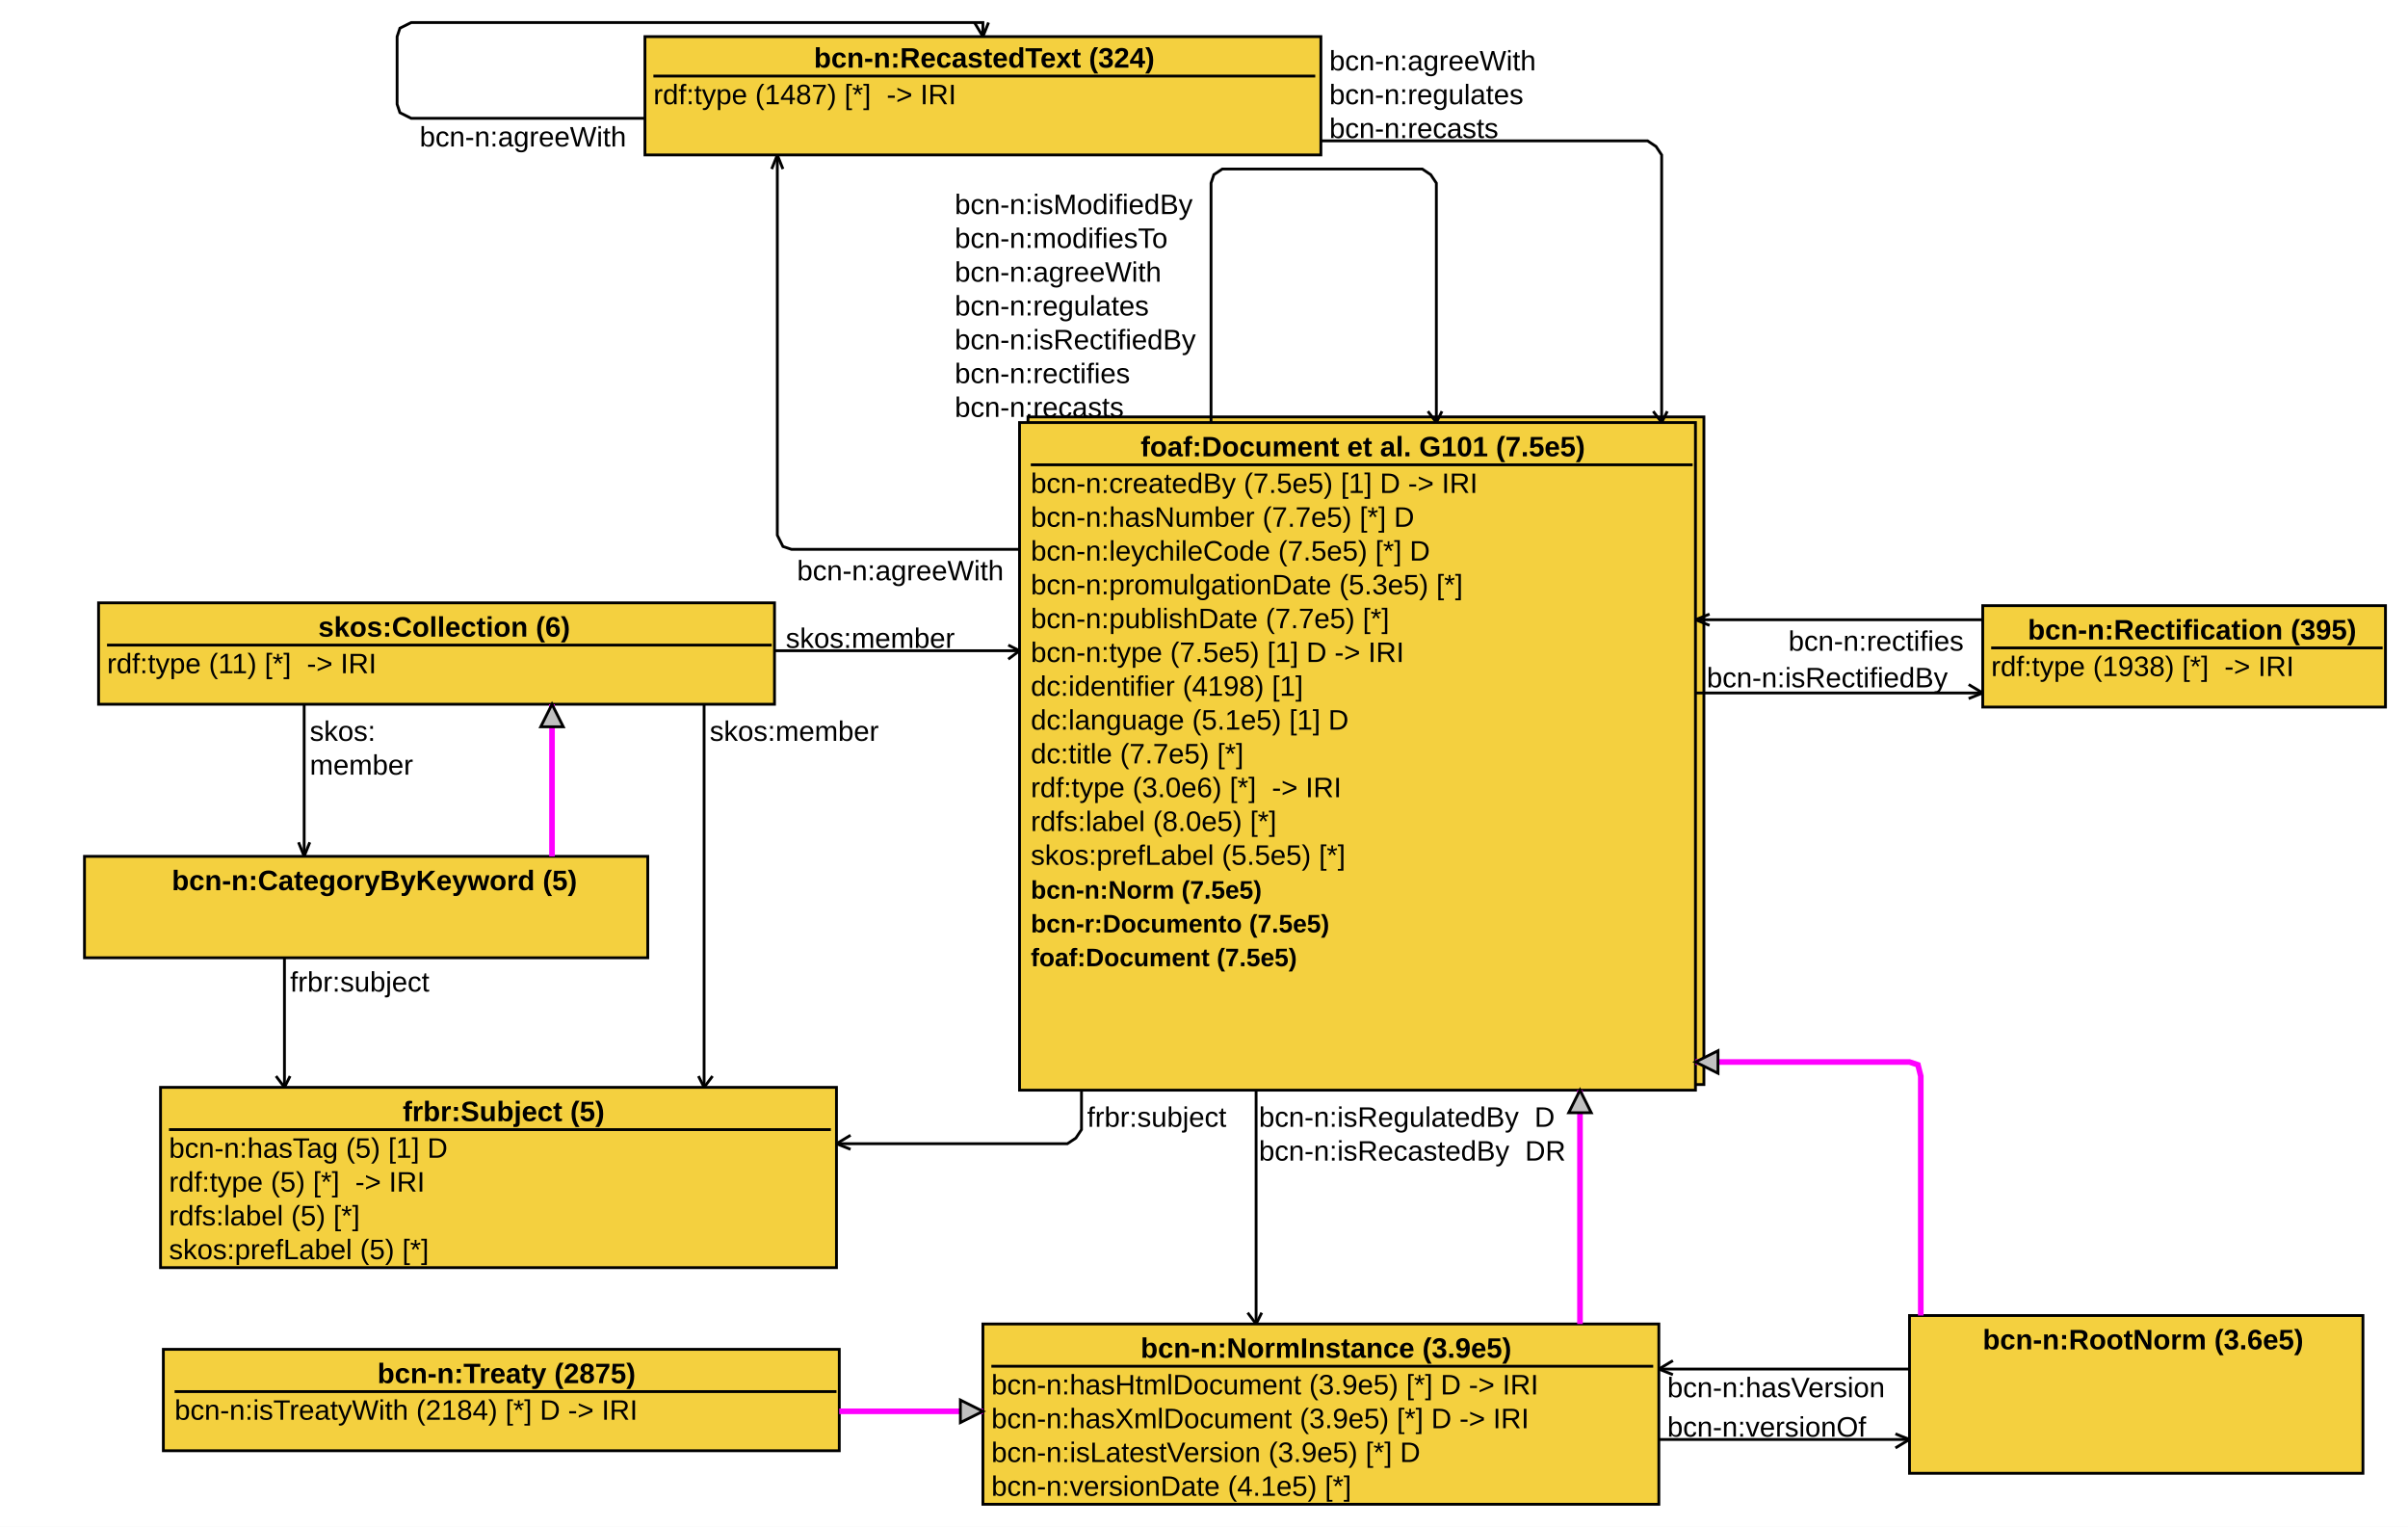
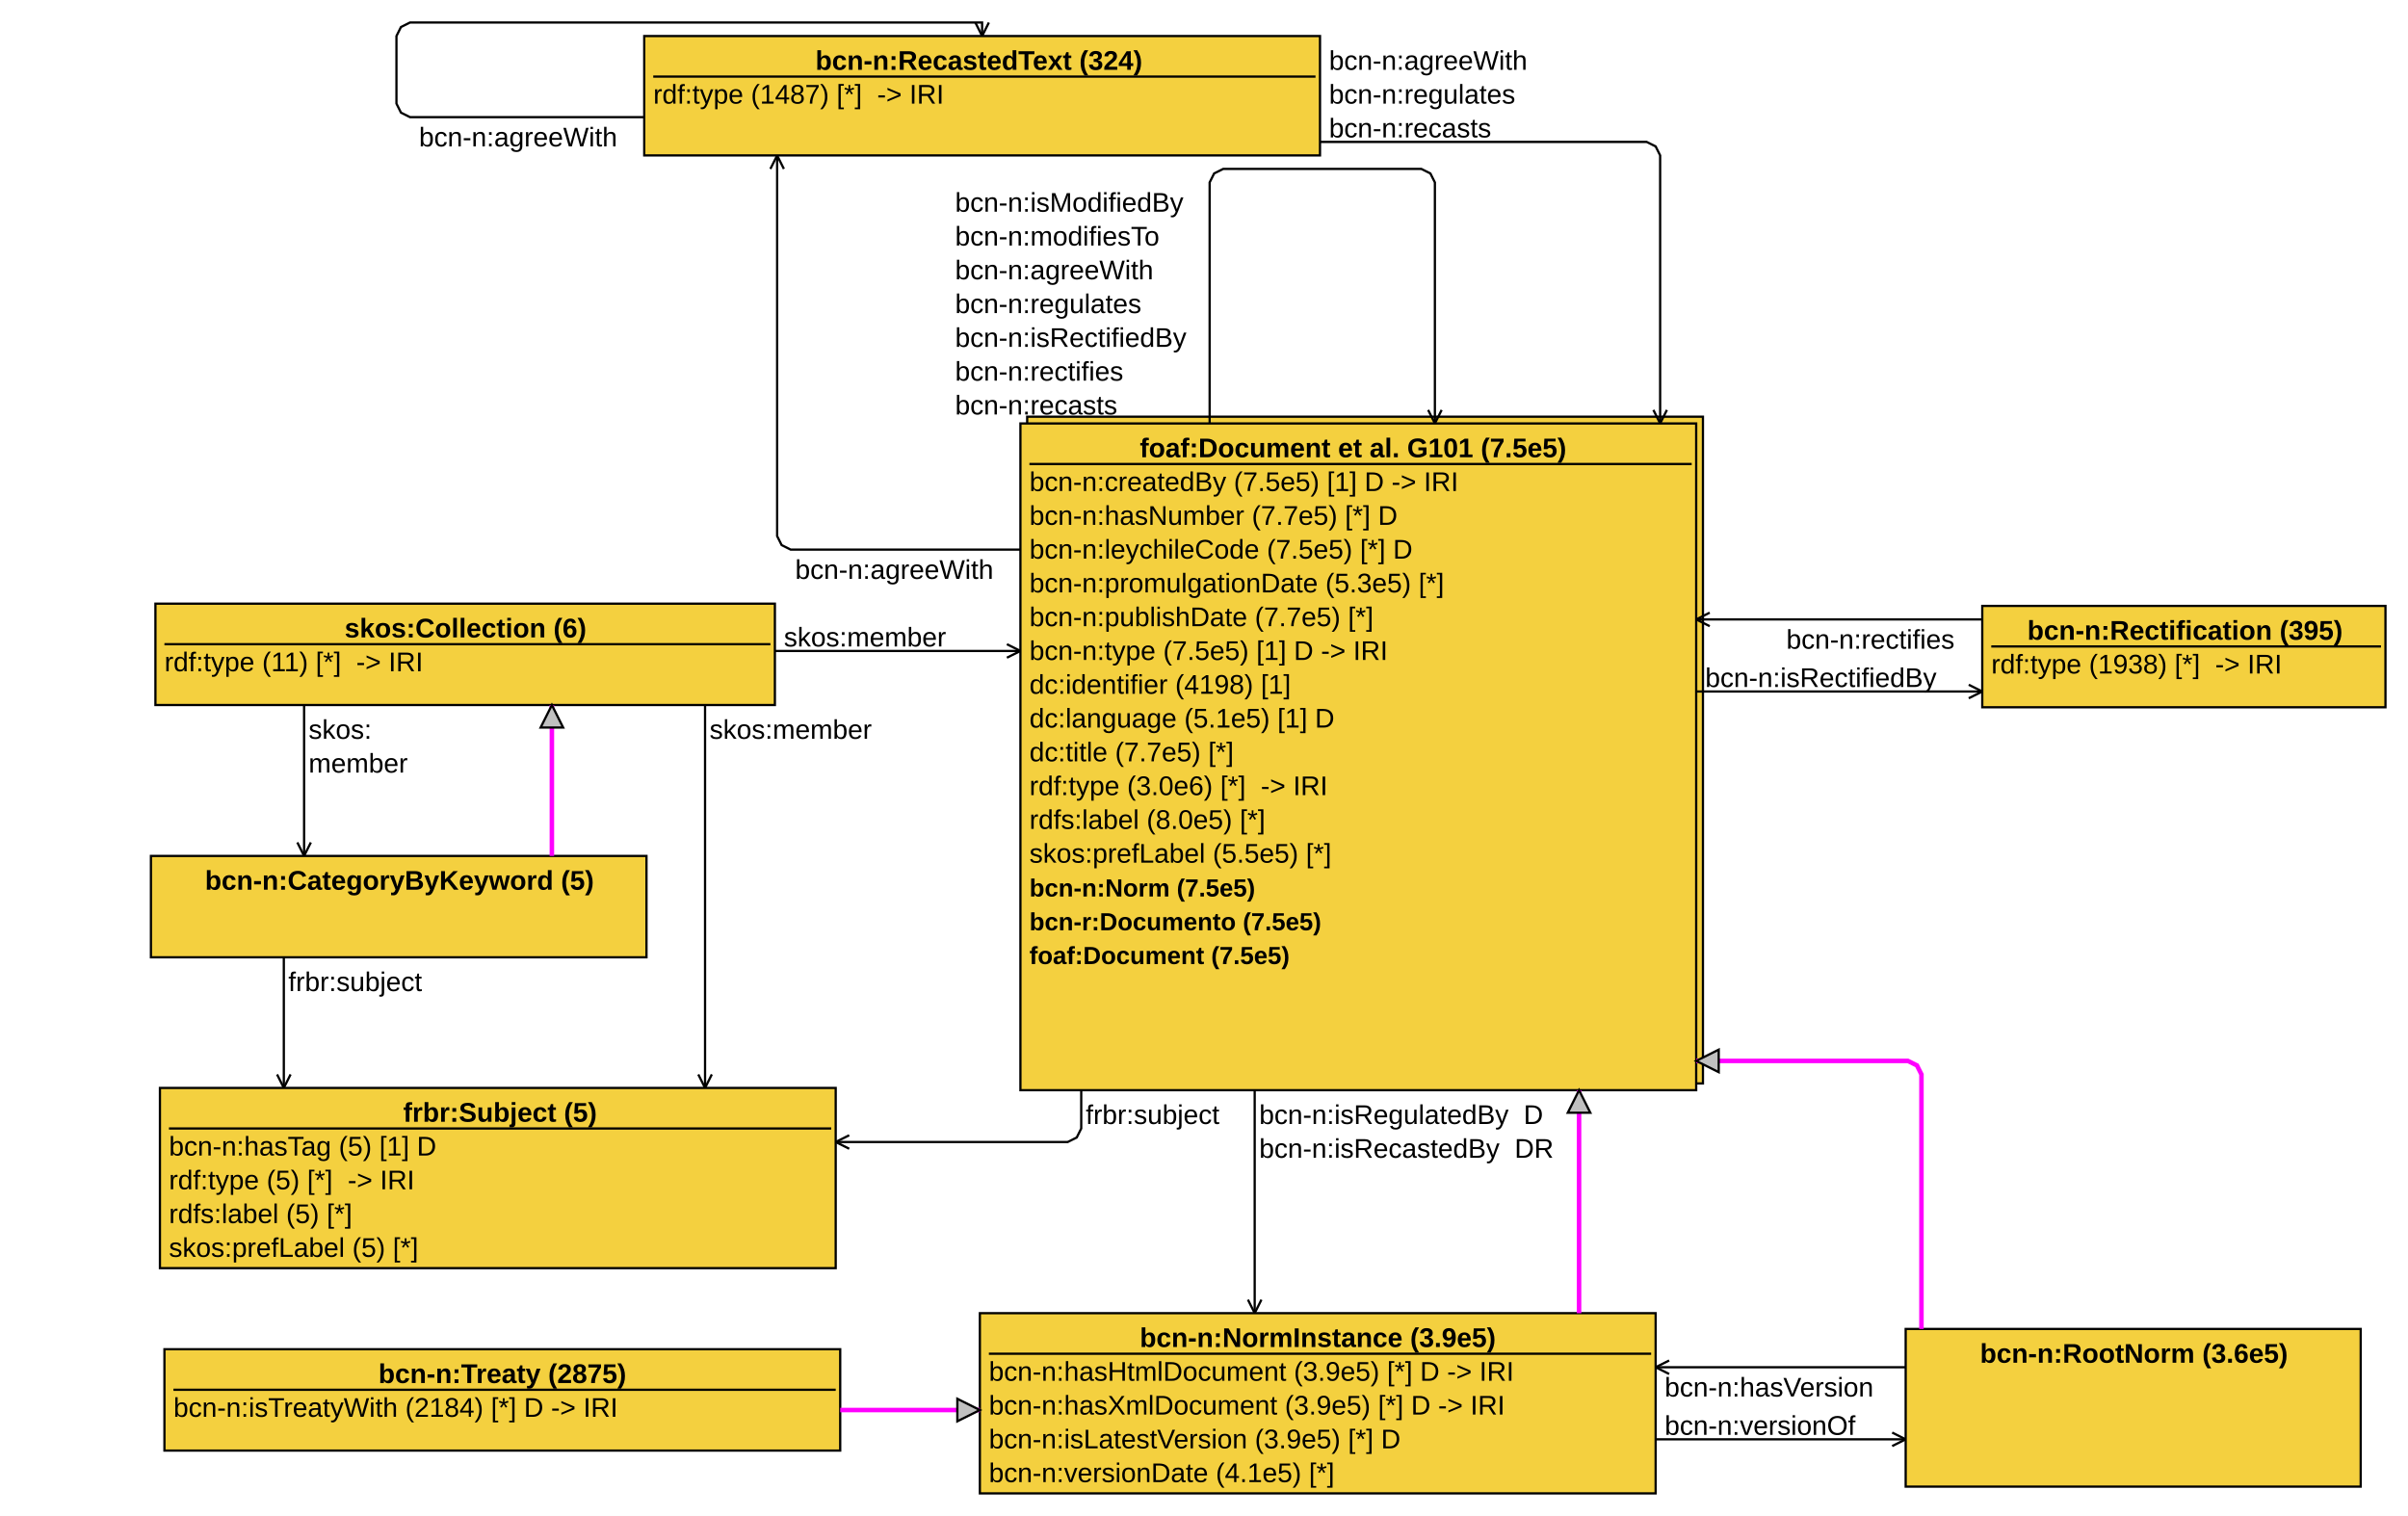
- <svg xmlns="http://www.w3.org/2000/svg" version="1.1" xml:space="preserve" width="855" height="542" viewBox="0 0 855 542">
+ <svg xmlns="http://www.w3.org/2000/svg" version="1.1" xml:space="preserve" width="1069" height="673" viewBox="0 0 1069 673">
 onmousemove="movetip(evt)" onmouseup="endmove()"&gt;
<rect x="0" y="0" width="100%" height="100%" style="fill:White;" />
  <defs>
    <linearGradient id="activ1" x1="0%" y1="0%" x2="100%" y2="0%">
      <stop offset="0%" style="stop-color:#FFFF00;stop-opacity:1" />
      <stop offset="100%" style="stop-color:#FFFFF0;stop-opacity:1" />
    </linearGradient>
  </defs>
+   <g id="2002676386">
+     <polygon points="880,269 1059,269 1059,314 880,314 " style="fill:#F4D03F; stroke-width:1;stroke:Black;" />
+     <text style="font-family:Arial;font-size:12px;kerning:0;word-spacing:-1px;fill:Black;font-weight:bold;">
+       <tspan x="900" y="284">bcn-n:Rectification (395)</tspan>
+     </text>
+     <line x1="884" y1="287" x2="1057" y2="287" style="stroke-width:1;stroke:Black;" />
+     <text style="font-family:Arial;font-size:12px;kerning:0;word-spacing:-1px;fill:Black;">
+       <tspan x="884" y="299">rdf:type (1938) [*]  -&gt; IRI</tspan>
+     </text>
+   </g>
+   <g id="2002676397">
+     <polygon points="73,599 373,599 373,644 73,644 " style="fill:#F4D03F; stroke-width:1;stroke:Black;" />
+     <text style="font-family:Arial;font-size:12px;kerning:0;word-spacing:-1px;fill:Black;font-weight:bold;">
+       <tspan x="168" y="614">bcn-n:Treaty (2875)</tspan>
+     </text>
+     <line x1="77" y1="617" x2="371" y2="617" style="stroke-width:1;stroke:Black;" />
+     <text style="font-family:Arial;font-size:12px;kerning:0;word-spacing:-1px;fill:Black;">
+       <tspan x="77" y="629">bcn-n:isTreatyWith (2184) [*] D -&gt; IRI</tspan>
+     </text>
+   </g>
+   <g id="2002676408">
+     <polygon points="71,483 371,483 371,563 71,563 " style="fill:#F4D03F; stroke-width:1;stroke:Black;" />
+     <text style="font-family:Arial;font-size:12px;kerning:0;word-spacing:-1px;fill:Black;font-weight:bold;">
+       <tspan x="179" y="498">frbr:Subject (5)</tspan>
+     </text>
+     <line x1="75" y1="501" x2="369" y2="501" style="stroke-width:1;stroke:Black;" />
+     <text style="font-family:Arial;font-size:12px;kerning:0;word-spacing:-1px;fill:Black;">
+       <tspan x="75" y="513">bcn-n:hasTag (5) [1] D</tspan>
+       <tspan x="75" y="528">rdf:type (5) [*]  -&gt; IRI</tspan>
+       <tspan x="75" y="543">rdfs:label (5) [*] </tspan>
+       <tspan x="75" y="558">skos:prefLabel (5) [*] </tspan>
+     </text>
+   </g>
+   <g id="2002676430">
+     <polygon points="456,185 756,185 756,481 456,481 " style="fill:#F4D03F; stroke-width:1;stroke:Black;" />
+     <polygon points="453,188 753,188 753,484 453,484 " style="fill:#F4D03F; stroke-width:1;stroke:Black;" />
+     <text style="font-family:Arial;font-size:12px;kerning:0;word-spacing:-1px;fill:Black;font-weight:bold;">
+       <tspan x="506" y="203">foaf:Document et al. G101 (7.5e5)</tspan>
+     </text>
+     <line x1="457" y1="206" x2="751" y2="206" style="stroke-width:1;stroke:Black;" />
+     <text style="font-family:Arial;font-size:12px;kerning:0;word-spacing:-1px;fill:Black;">
+       <tspan x="457" y="218">bcn-n:createdBy (7.5e5) [1] D -&gt; IRI</tspan>
+       <tspan x="457" y="233">bcn-n:hasNumber (7.7e5) [*] D</tspan>
+       <tspan x="457" y="248">bcn-n:leychileCode (7.5e5) [*] D</tspan>
+       <tspan x="457" y="263">bcn-n:promulgationDate (5.3e5) [*] </tspan>
+       <tspan x="457" y="278">bcn-n:publishDate (7.7e5) [*] </tspan>
+       <tspan x="457" y="293">bcn-n:type (7.5e5) [1] D -&gt; IRI</tspan>
+       <tspan x="457" y="308">dc:identifier (4198) [1] </tspan>
+       <tspan x="457" y="323">dc:language (5.1e5) [1] D</tspan>
+       <tspan x="457" y="338">dc:title (7.7e5) [*] </tspan>
+       <tspan x="457" y="353">rdf:type (3.0e6) [*]  -&gt; IRI</tspan>
+       <tspan x="457" y="368">rdfs:label (8.0e5) [*] </tspan>
+       <tspan x="457" y="383">skos:prefLabel (5.5e5) [*] </tspan>
+     </text>
+     <text style="font-family:Arial;font-size:11px;kerning:0;word-spacing:-1px;fill:Black;font-weight:bold;">
+       <tspan x="457" y="398">bcn-n:Norm (7.5e5)</tspan>
+       <tspan x="457" y="413">bcn-r:Documento (7.5e5)</tspan>
+       <tspan x="457" y="428">foaf:Document (7.5e5)</tspan>
+     </text>
+   </g>
  <g id="2002676441">
-     <polygon points="229,13 469,13 469,55 229,55 " style="fill:#F4D03F; stroke-width:1;stroke:Black;" />
-     <text style="font-family:Arial;font-size:10px;kerning:0;word-spacing:-1px;fill:Black;font-weight:bold;">
-       <tspan x="289" y="24">bcn-n:RecastedText (324)</tspan>
-     </text>
-     <line x1="232" y1="27" x2="467" y2="27" style="stroke-width:1;stroke:Black;" />
-     <text style="font-family:Arial;font-size:10px;kerning:0;word-spacing:-1px;fill:Black;">
-       <tspan x="232" y="37">rdf:type (1487) [*]  -&gt; IRI</tspan>
-     </text>
-   </g>
-   <g id="2002676430">
-     <polygon points="365,148 605,148 605,385 365,385 " style="fill:#F4D03F; stroke-width:1;stroke:Black;" />
-     <polygon points="362,150 602,150 602,387 362,387 " style="fill:#F4D03F; stroke-width:1;stroke:Black;" />
-     <text style="font-family:Arial;font-size:10px;kerning:0;word-spacing:-1px;fill:Black;font-weight:bold;">
-       <tspan x="405" y="162">foaf:Document et al. G101 (7.5e5)</tspan>
-     </text>
-     <line x1="366" y1="165" x2="601" y2="165" style="stroke-width:1;stroke:Black;" />
-     <text style="font-family:Arial;font-size:10px;kerning:0;word-spacing:-1px;fill:Black;">
-       <tspan x="366" y="175">bcn-n:createdBy (7.5e5) [1] D -&gt; IRI</tspan>
-       <tspan x="366" y="187">bcn-n:hasNumber (7.7e5) [*] D</tspan>
-       <tspan x="366" y="199">bcn-n:leychileCode (7.5e5) [*] D</tspan>
-       <tspan x="366" y="211">bcn-n:promulgationDate (5.3e5) [*] </tspan>
-       <tspan x="366" y="223">bcn-n:publishDate (7.7e5) [*] </tspan>
-       <tspan x="366" y="235">bcn-n:type (7.5e5) [1] D -&gt; IRI</tspan>
-       <tspan x="366" y="247">dc:identifier (4198) [1] </tspan>
-       <tspan x="366" y="259">dc:language (5.1e5) [1] D</tspan>
-       <tspan x="366" y="271">dc:title (7.7e5) [*] </tspan>
-       <tspan x="366" y="283">rdf:type (3.0e6) [*]  -&gt; IRI</tspan>
-       <tspan x="366" y="295">rdfs:label (8.0e5) [*] </tspan>
-       <tspan x="366" y="307">skos:prefLabel (5.5e5) [*] </tspan>
-     </text>
-     <text style="font-family:Arial;font-size:9px;kerning:0;word-spacing:-1px;fill:Black;font-weight:bold;">
-       <tspan x="366" y="319">bcn-n:Norm (7.5e5)</tspan>
-       <tspan x="366" y="331">bcn-r:Documento (7.5e5)</tspan>
-       <tspan x="366" y="343">foaf:Document (7.5e5)</tspan>
+     <polygon points="286,16 586,16 586,69 286,69 " style="fill:#F4D03F; stroke-width:1;stroke:Black;" />
+     <text style="font-family:Arial;font-size:12px;kerning:0;word-spacing:-1px;fill:Black;font-weight:bold;">
+       <tspan x="362" y="31">bcn-n:RecastedText (324)</tspan>
+     </text>
+     <line x1="290" y1="34" x2="584" y2="34" style="stroke-width:1;stroke:Black;" />
+     <text style="font-family:Arial;font-size:12px;kerning:0;word-spacing:-1px;fill:Black;">
+       <tspan x="290" y="46">rdf:type (1487) [*]  -&gt; IRI</tspan>
+     </text>
+   </g>
+   <g id="2002676463">
+     <polygon points="67,380 287,380 287,425 67,425 " style="fill:#F4D03F; stroke-width:1;stroke:Black;" />
+     <text style="font-family:Arial;font-size:12px;kerning:0;word-spacing:-1px;fill:Black;font-weight:bold;">
+       <tspan x="91" y="395">bcn-n:CategoryByKeyword (5)</tspan>
+     </text>
+   </g>
+   <g id="2002676452">
+     <polygon points="69,268 344,268 344,313 69,313 " style="fill:#F4D03F; stroke-width:1;stroke:Black;" />
+     <text style="font-family:Arial;font-size:12px;kerning:0;word-spacing:-1px;fill:Black;font-weight:bold;">
+       <tspan x="153" y="283">skos:Collection (6)</tspan>
+     </text>
+     <line x1="73" y1="286" x2="342" y2="286" style="stroke-width:1;stroke:Black;" />
+     <text style="font-family:Arial;font-size:12px;kerning:0;word-spacing:-1px;fill:Black;">
+       <tspan x="73" y="298">rdf:type (11) [*]  -&gt; IRI</tspan>
    </text>
  </g>
  <g id="2002676474">
-     <polygon points="349,470 589,470 589,534 349,534 " style="fill:#F4D03F; stroke-width:1;stroke:Black;" />
-     <text style="font-family:Arial;font-size:10px;kerning:0;word-spacing:-1px;fill:Black;font-weight:bold;">
-       <tspan x="405" y="482">bcn-n:NormInstance (3.9e5)</tspan>
-     </text>
-     <line x1="352" y1="485" x2="587" y2="485" style="stroke-width:1;stroke:Black;" />
-     <text style="font-family:Arial;font-size:10px;kerning:0;word-spacing:-1px;fill:Black;">
-       <tspan x="352" y="495">bcn-n:hasHtmlDocument (3.9e5) [*] D -&gt; IRI</tspan>
-       <tspan x="352" y="507">bcn-n:hasXmlDocument (3.9e5) [*] D -&gt; IRI</tspan>
-       <tspan x="352" y="519">bcn-n:isLatestVersion (3.9e5) [*] D</tspan>
-       <tspan x="352" y="531">bcn-n:versionDate (4.1e5) [*] </tspan>
-     </text>
-   </g>
-   <g id="2002676397">
-     <polygon points="58,479 298,479 298,515 58,515 " style="fill:#F4D03F; stroke-width:1;stroke:Black;" />
-     <text style="font-family:Arial;font-size:10px;kerning:0;word-spacing:-1px;fill:Black;font-weight:bold;">
-       <tspan x="134" y="491">bcn-n:Treaty (2875)</tspan>
-     </text>
-     <line x1="62" y1="494" x2="297" y2="494" style="stroke-width:1;stroke:Black;" />
-     <text style="font-family:Arial;font-size:10px;kerning:0;word-spacing:-1px;fill:Black;">
-       <tspan x="62" y="504">bcn-n:isTreatyWith (2184) [*] D -&gt; IRI</tspan>
+     <polygon points="435,583 735,583 735,663 435,663 " style="fill:#F4D03F; stroke-width:1;stroke:Black;" />
+     <text style="font-family:Arial;font-size:12px;kerning:0;word-spacing:-1px;fill:Black;font-weight:bold;">
+       <tspan x="506" y="598">bcn-n:NormInstance (3.9e5)</tspan>
+     </text>
+     <line x1="439" y1="601" x2="733" y2="601" style="stroke-width:1;stroke:Black;" />
+     <text style="font-family:Arial;font-size:12px;kerning:0;word-spacing:-1px;fill:Black;">
+       <tspan x="439" y="613">bcn-n:hasHtmlDocument (3.9e5) [*] D -&gt; IRI</tspan>
+       <tspan x="439" y="628">bcn-n:hasXmlDocument (3.9e5) [*] D -&gt; IRI</tspan>
+       <tspan x="439" y="643">bcn-n:isLatestVersion (3.9e5) [*] D</tspan>
+       <tspan x="439" y="658">bcn-n:versionDate (4.1e5) [*] </tspan>
    </text>
  </g>
  <g id="2002676419">
-     <polygon points="678,467 839,467 839,523 678,523 " style="fill:#F4D03F; stroke-width:1;stroke:Black;" />
-     <text style="font-family:Arial;font-size:10px;kerning:0;word-spacing:-1px;fill:Black;font-weight:bold;">
-       <tspan x="704" y="479">bcn-n:RootNorm (3.6e5)</tspan>
-     </text>
-   </g>
-   <g id="2002676408">
-     <polygon points="57,386 297,386 297,450 57,450 " style="fill:#F4D03F; stroke-width:1;stroke:Black;" />
-     <text style="font-family:Arial;font-size:10px;kerning:0;word-spacing:-1px;fill:Black;font-weight:bold;">
-       <tspan x="143" y="398">frbr:Subject (5)</tspan>
-     </text>
-     <line x1="60" y1="401" x2="295" y2="401" style="stroke-width:1;stroke:Black;" />
-     <text style="font-family:Arial;font-size:10px;kerning:0;word-spacing:-1px;fill:Black;">
-       <tspan x="60" y="411">bcn-n:hasTag (5) [1] D</tspan>
-       <tspan x="60" y="423">rdf:type (5) [*]  -&gt; IRI</tspan>
-       <tspan x="60" y="435">rdfs:label (5) [*] </tspan>
-       <tspan x="60" y="447">skos:prefLabel (5) [*] </tspan>
-     </text>
-   </g>
-   <g id="2002676386">
-     <polygon points="704,215 847,215 847,251 704,251 " style="fill:#F4D03F; stroke-width:1;stroke:Black;" />
-     <text style="font-family:Arial;font-size:10px;kerning:0;word-spacing:-1px;fill:Black;font-weight:bold;">
-       <tspan x="720" y="227">bcn-n:Rectification (395)</tspan>
-     </text>
-     <line x1="707" y1="230" x2="846" y2="230" style="stroke-width:1;stroke:Black;" />
-     <text style="font-family:Arial;font-size:10px;kerning:0;word-spacing:-1px;fill:Black;">
-       <tspan x="707" y="240">rdf:type (1938) [*]  -&gt; IRI</tspan>
-     </text>
-   </g>
-   <g id="2002676452">
-     <polygon points="35,214 275,214 275,250 35,250 " style="fill:#F4D03F; stroke-width:1;stroke:Black;" />
-     <text style="font-family:Arial;font-size:10px;kerning:0;word-spacing:-1px;fill:Black;font-weight:bold;">
-       <tspan x="113" y="226">skos:Collection (6)</tspan>
-     </text>
-     <line x1="38" y1="229" x2="274" y2="229" style="stroke-width:1;stroke:Black;" />
-     <text style="font-family:Arial;font-size:10px;kerning:0;word-spacing:-1px;fill:Black;">
-       <tspan x="38" y="239">rdf:type (11) [*]  -&gt; IRI</tspan>
-     </text>
-   </g>
-   <g id="2002676463">
-     <polygon points="30,304 230,304 230,340 30,340 " style="fill:#F4D03F; stroke-width:1;stroke:Black;" />
-     <text style="font-family:Arial;font-size:10px;kerning:0;word-spacing:-1px;fill:Black;font-weight:bold;">
-       <tspan x="61" y="316">bcn-n:CategoryByKeyword (5)</tspan>
+     <polygon points="846,590 1048,590 1048,660 846,660 " style="fill:#F4D03F; stroke-width:1;stroke:Black;" />
+     <text style="font-family:Arial;font-size:12px;kerning:0;word-spacing:-1px;fill:Black;font-weight:bold;">
+       <tspan x="879" y="605">bcn-n:RootNorm (3.6e5)</tspan>
+     </text>
+   </g>
+   <g id="2002676308">
+     <path d="M735,639 L846,639 " style="fill:none;stroke-width:1;stroke:Black;" />
+     <line x1="840" y1="636" x2="846" y2="639" style="stroke-width:1;stroke:Black;" />
+     <line x1="840" y1="642" x2="846" y2="639" style="stroke-width:1;stroke:Black;" />
+     <text style="font-family:Arial;font-size:12px;kerning:0;word-spacing:-1px;fill:Black;">
+       <tspan x="739" y="637">bcn-n:versionOf  </tspan>
+     </text>
+   </g>
+   <g id="2002676313">
+     <path d="M126,425 L126,483 " style="fill:none;stroke-width:1;stroke:Black;" />
+     <line x1="123" y1="477" x2="126" y2="483" style="stroke-width:1;stroke:Black;" />
+     <line x1="129" y1="477" x2="126" y2="483" style="stroke-width:1;stroke:Black;" />
+     <text style="font-family:Arial;font-size:12px;kerning:0;word-spacing:-1px;fill:Black;">
+       <tspan x="128" y="440">frbr:subject  </tspan>
    </text>
  </g>
  <g id="2002676318">
-     <path d="M704,220 L602,220 " style="fill:none;stroke-width:1;stroke:Black;" />
-     <line x1="607" y1="218" x2="602" y2="220" style="stroke-width:1;stroke:Black;" />
-     <line x1="607" y1="222" x2="602" y2="220" style="stroke-width:1;stroke:Black;" />
-     <text style="font-family:Arial;font-size:10px;kerning:0;word-spacing:-1px;fill:Black;">
-       <tspan x="635" y="231">bcn-n:rectifies  </tspan>
+     <path d="M880,275 L753,275 " style="fill:none;stroke-width:1;stroke:Black;" />
+     <line x1="759" y1="272" x2="753" y2="275" style="stroke-width:1;stroke:Black;" />
+     <line x1="759" y1="278" x2="753" y2="275" style="stroke-width:1;stroke:Black;" />
+     <text style="font-family:Arial;font-size:12px;kerning:0;word-spacing:-1px;fill:Black;">
+       <tspan x="793" y="288">bcn-n:rectifies  </tspan>
+     </text>
+   </g>
+   <g id="2002676323">
+     <path d="M557,484 L557,583 " style="fill:none;stroke-width:1;stroke:Black;" />
+     <line x1="554" y1="577" x2="557" y2="583" style="stroke-width:1;stroke:Black;" />
+     <line x1="560" y1="577" x2="557" y2="583" style="stroke-width:1;stroke:Black;" />
+     <text style="font-family:Arial;font-size:12px;kerning:0;word-spacing:-1px;fill:Black;">
+       <tspan x="559" y="499">bcn-n:isRegulatedBy  D</tspan>
+       <tspan x="559" y="514">bcn-n:isRecastedBy  DR</tspan>
    </text>
  </g>
  <g id="2002676328">
-     <path d="M469,50 L585,50 588,52 590,55 590,150 " style="fill:none;stroke-width:1;stroke:Black;" />
-     <line x1="587" y1="146" x2="590" y2="150" style="stroke-width:1;stroke:Black;" />
-     <line x1="592" y1="146" x2="590" y2="150" style="stroke-width:1;stroke:Black;" />
-     <text style="font-family:Arial;font-size:10px;kerning:0;word-spacing:-1px;fill:Black;">
-       <tspan x="472" y="25">bcn-n:agreeWith  </tspan>
-       <tspan x="472" y="37">bcn-n:regulates  </tspan>
-       <tspan x="472" y="49">bcn-n:recasts  </tspan>
+     <path d="M586,63 L731,63 735,65 737,69 737,188 " style="fill:none;stroke-width:1;stroke:Black;" />
+     <line x1="734" y1="182" x2="737" y2="188" style="stroke-width:1;stroke:Black;" />
+     <line x1="740" y1="182" x2="737" y2="188" style="stroke-width:1;stroke:Black;" />
+     <text style="font-family:Arial;font-size:12px;kerning:0;word-spacing:-1px;fill:Black;">
+       <tspan x="590" y="31">bcn-n:agreeWith  </tspan>
+       <tspan x="590" y="46">bcn-n:regulates  </tspan>
+       <tspan x="590" y="61">bcn-n:recasts  </tspan>
+     </text>
+   </g>
+   <g id="2002676333">
+     <path d="M344,289 L453,289 " style="fill:none;stroke-width:1;stroke:Black;" />
+     <line x1="447" y1="286" x2="453" y2="289" style="stroke-width:1;stroke:Black;" />
+     <line x1="447" y1="292" x2="453" y2="289" style="stroke-width:1;stroke:Black;" />
+     <text style="font-family:Arial;font-size:12px;kerning:0;word-spacing:-1px;fill:Black;">
+       <tspan x="348" y="287">skos:member  </tspan>
+     </text>
+   </g>
+   <g id="2002676338">
+     <path d="M313,313 L313,483 " style="fill:none;stroke-width:1;stroke:Black;" />
+     <line x1="310" y1="477" x2="313" y2="483" style="stroke-width:1;stroke:Black;" />
+     <line x1="316" y1="477" x2="313" y2="483" style="stroke-width:1;stroke:Black;" />
+     <text style="font-family:Arial;font-size:12px;kerning:0;word-spacing:-1px;fill:Black;">
+       <tspan x="315" y="328">skos:member  </tspan>
+     </text>
+   </g>
+   <g id="2002676343">
+     <path d="M135,313 L135,380 " style="fill:none;stroke-width:1;stroke:Black;" />
+     <line x1="132" y1="374" x2="135" y2="380" style="stroke-width:1;stroke:Black;" />
+     <line x1="138" y1="374" x2="135" y2="380" style="stroke-width:1;stroke:Black;" />
+     <text style="font-family:Arial;font-size:12px;kerning:0;word-spacing:-1px;fill:Black;">
+       <tspan x="137" y="328">skos:</tspan>
+       <tspan x="137" y="343">member  </tspan>
+     </text>
+   </g>
+   <g id="2002676348">
+     <path d="M846,607 L735,607 " style="fill:none;stroke-width:1;stroke:Black;" />
+     <line x1="741" y1="604" x2="735" y2="607" style="stroke-width:1;stroke:Black;" />
+     <line x1="741" y1="610" x2="735" y2="607" style="stroke-width:1;stroke:Black;" />
+     <text style="font-family:Arial;font-size:12px;kerning:0;word-spacing:-1px;fill:Black;">
+       <tspan x="739" y="620">bcn-n:hasVersion  </tspan>
    </text>
  </g>
  <g id="2002676353">
-     <path d="M229,42 L146,42 142,40 141,37 141,13 142,10 146,8 349,8 349,13 " style="fill:none;stroke-width:1;stroke:Black;" />
-     <line x1="346" y1="8" x2="349" y2="13" style="stroke-width:1;stroke:Black;" />
-     <line x1="351" y1="8" x2="349" y2="13" style="stroke-width:1;stroke:Black;" />
-     <text style="font-family:Arial;font-size:10px;kerning:0;word-spacing:-1px;fill:Black;">
-       <tspan x="149" y="52">bcn-n:agreeWith  </tspan>
+     <path d="M286,52 L182,52 178,50 176,46 176,16 178,12 182,10 436,10 436,16 " style="fill:none;stroke-width:1;stroke:Black;" />
+     <line x1="433" y1="10" x2="436" y2="16" style="stroke-width:1;stroke:Black;" />
+     <line x1="439" y1="10" x2="436" y2="16" style="stroke-width:1;stroke:Black;" />
+     <text style="font-family:Arial;font-size:12px;kerning:0;word-spacing:-1px;fill:Black;">
+       <tspan x="186" y="65">bcn-n:agreeWith  </tspan>
    </text>
  </g>
  <g id="2002676358">
-     <path d="M384,387 L384,401 382,404 379,406 297,406 " style="fill:none;stroke-width:1;stroke:Black;" />
-     <line x1="302" y1="403" x2="297" y2="406" style="stroke-width:1;stroke:Black;" />
-     <line x1="302" y1="408" x2="297" y2="406" style="stroke-width:1;stroke:Black;" />
-     <text style="font-family:Arial;font-size:10px;kerning:0;word-spacing:-1px;fill:Black;">
-       <tspan x="386" y="400">frbr:subject  </tspan>
+     <path d="M480,484 L480,501 478,505 474,507 371,507 " style="fill:none;stroke-width:1;stroke:Black;" />
+     <line x1="377" y1="504" x2="371" y2="507" style="stroke-width:1;stroke:Black;" />
+     <line x1="377" y1="510" x2="371" y2="507" style="stroke-width:1;stroke:Black;" />
+     <text style="font-family:Arial;font-size:12px;kerning:0;word-spacing:-1px;fill:Black;">
+       <tspan x="482" y="499">frbr:subject  </tspan>
    </text>
  </g>
  <g id="2002676363">
-     <path d="M362,195 L281,195 278,194 276,190 276,55 " style="fill:none;stroke-width:1;stroke:Black;" />
-     <line x1="274" y1="60" x2="276" y2="55" style="stroke-width:1;stroke:Black;" />
-     <line x1="278" y1="60" x2="276" y2="55" style="stroke-width:1;stroke:Black;" />
-     <text style="font-family:Arial;font-size:10px;kerning:0;word-spacing:-1px;fill:Black;">
-       <tspan x="283" y="206">bcn-n:agreeWith  </tspan>
+     <path d="M453,244 L351,244 347,242 345,238 345,69 " style="fill:none;stroke-width:1;stroke:Black;" />
+     <line x1="342" y1="75" x2="345" y2="69" style="stroke-width:1;stroke:Black;" />
+     <line x1="348" y1="75" x2="345" y2="69" style="stroke-width:1;stroke:Black;" />
+     <text style="font-family:Arial;font-size:12px;kerning:0;word-spacing:-1px;fill:Black;">
+       <tspan x="353" y="257">bcn-n:agreeWith  </tspan>
    </text>
  </g>
  <g id="2002676368">
-     <path d="M602,246 L704,246 " style="fill:none;stroke-width:1;stroke:Black;" />
-     <line x1="699" y1="243" x2="704" y2="246" style="stroke-width:1;stroke:Black;" />
-     <line x1="699" y1="248" x2="704" y2="246" style="stroke-width:1;stroke:Black;" />
-     <text style="font-family:Arial;font-size:10px;kerning:0;word-spacing:-1px;fill:Black;">
-       <tspan x="606" y="244">bcn-n:isRectifiedBy  </tspan>
+     <path d="M753,307 L880,307 " style="fill:none;stroke-width:1;stroke:Black;" />
+     <line x1="874" y1="304" x2="880" y2="307" style="stroke-width:1;stroke:Black;" />
+     <line x1="874" y1="310" x2="880" y2="307" style="stroke-width:1;stroke:Black;" />
+     <text style="font-family:Arial;font-size:12px;kerning:0;word-spacing:-1px;fill:Black;">
+       <tspan x="757" y="305">bcn-n:isRectifiedBy  </tspan>
    </text>
  </g>
  <g id="2002676373">
-     <path d="M430,150 L430,65 431,62 434,60 505,60 508,62 510,65 510,150 " style="fill:none;stroke-width:1;stroke:Black;" />
-     <line x1="507" y1="146" x2="510" y2="150" style="stroke-width:1;stroke:Black;" />
-     <line x1="512" y1="146" x2="510" y2="150" style="stroke-width:1;stroke:Black;" />
-     <text style="font-family:Arial;font-size:10px;kerning:0;word-spacing:-1px;fill:Black;">
-       <tspan x="339" y="76">bcn-n:isModifiedBy  </tspan>
-       <tspan x="339" y="88">bcn-n:modifiesTo  </tspan>
-       <tspan x="339" y="100">bcn-n:agreeWith  </tspan>
-       <tspan x="339" y="112">bcn-n:regulates  </tspan>
-       <tspan x="339" y="124">bcn-n:isRectifiedBy  </tspan>
-       <tspan x="339" y="136">bcn-n:rectifies  </tspan>
-       <tspan x="339" y="148">bcn-n:recasts  </tspan>
+     <path d="M537,188 L537,81 539,77 543,75 631,75 635,77 637,81 637,188 " style="fill:none;stroke-width:1;stroke:Black;" />
+     <line x1="634" y1="182" x2="637" y2="188" style="stroke-width:1;stroke:Black;" />
+     <line x1="640" y1="182" x2="637" y2="188" style="stroke-width:1;stroke:Black;" />
+     <text style="font-family:Arial;font-size:12px;kerning:0;word-spacing:-1px;fill:Black;">
+       <tspan x="424" y="94">bcn-n:isModifiedBy  </tspan>
+       <tspan x="424" y="109">bcn-n:modifiesTo  </tspan>
+       <tspan x="424" y="124">bcn-n:agreeWith  </tspan>
+       <tspan x="424" y="139">bcn-n:regulates  </tspan>
+       <tspan x="424" y="154">bcn-n:isRectifiedBy  </tspan>
+       <tspan x="424" y="169">bcn-n:rectifies  </tspan>
+       <tspan x="424" y="184">bcn-n:recasts  </tspan>
+     </text>
+   </g>
+   <g id="2002676378">
+     <path d="M753,471 L847,471 851,473 853,477 853,590 " style="fill:none;stroke-width:2;stroke:Fuchsia;" />
+     <polygon points="763,476 753,471 763,466 " style="fill:Silver;stroke-width:1;stroke:Black;" />
+     <text style="font-family:Arial;font-size:12px;kerning:0;word-spacing:-1px;fill:Black;">
+       <tspan x="757" y="469"> </tspan>
+     </text>
+   </g>
+   <g id="2002676380">
+     <path d="M435,626 L373,626 " style="fill:none;stroke-width:2;stroke:Fuchsia;" />
+     <polygon points="425,631 435,626 425,621 " style="fill:Silver;stroke-width:1;stroke:Black;" />
+     <text style="font-family:Arial;font-size:12px;kerning:0;word-spacing:-1px;fill:Black;">
+       <tspan x="421" y="639"> </tspan>
    </text>
  </g>
  <g id="2002676382">
-     <path d="M561,387 L561,470 " style="fill:none;stroke-width:2;stroke:Fuchsia;" />
-     <polygon points="565,395 561,387 557,395 " style="fill:Silver;stroke-width:1;stroke:Black;" />
-     <text style="font-family:Arial;font-size:10px;kerning:0;word-spacing:-1px;fill:Black;">
-       <tspan x="563" y="400"> </tspan>
+     <path d="M701,484 L701,583 " style="fill:none;stroke-width:2;stroke:Fuchsia;" />
+     <polygon points="706,494 701,484 696,494 " style="fill:Silver;stroke-width:1;stroke:Black;" />
+     <text style="font-family:Arial;font-size:12px;kerning:0;word-spacing:-1px;fill:Black;">
+       <tspan x="703" y="499"> </tspan>
    </text>
  </g>
  <g id="2002676384">
-     <path d="M196,250 L196,304 " style="fill:none;stroke-width:2;stroke:Fuchsia;" />
-     <polygon points="200,258 196,250 192,258 " style="fill:Silver;stroke-width:1;stroke:Black;" />
-     <text style="font-family:Arial;font-size:10px;kerning:0;word-spacing:-1px;fill:Black;">
-       <tspan x="198" y="263"> </tspan>
-     </text>
-   </g>
-   <g id="2002676308">
-     <path d="M589,511 L678,511 " style="fill:none;stroke-width:1;stroke:Black;" />
-     <line x1="673" y1="509" x2="678" y2="511" style="stroke-width:1;stroke:Black;" />
-     <line x1="673" y1="514" x2="678" y2="511" style="stroke-width:1;stroke:Black;" />
-     <text style="font-family:Arial;font-size:10px;kerning:0;word-spacing:-1px;fill:Black;">
-       <tspan x="592" y="510">bcn-n:versionOf  </tspan>
-     </text>
-   </g>
-   <g id="2002676348">
-     <path d="M678,486 L589,486 " style="fill:none;stroke-width:1;stroke:Black;" />
-     <line x1="594" y1="483" x2="589" y2="486" style="stroke-width:1;stroke:Black;" />
-     <line x1="594" y1="488" x2="589" y2="486" style="stroke-width:1;stroke:Black;" />
-     <text style="font-family:Arial;font-size:10px;kerning:0;word-spacing:-1px;fill:Black;">
-       <tspan x="592" y="496">bcn-n:hasVersion  </tspan>
-     </text>
-   </g>
-   <g id="2002676323">
-     <path d="M446,387 L446,470 " style="fill:none;stroke-width:1;stroke:Black;" />
-     <line x1="443" y1="466" x2="446" y2="470" style="stroke-width:1;stroke:Black;" />
-     <line x1="448" y1="466" x2="446" y2="470" style="stroke-width:1;stroke:Black;" />
-     <text style="font-family:Arial;font-size:10px;kerning:0;word-spacing:-1px;fill:Black;">
-       <tspan x="447" y="400">bcn-n:isRegulatedBy  D</tspan>
-       <tspan x="447" y="412">bcn-n:isRecastedBy  DR</tspan>
-     </text>
-   </g>
-   <g id="2002676380">
-     <path d="M349,501 L298,501 " style="fill:none;stroke-width:2;stroke:Fuchsia;" />
-     <polygon points="341,505 349,501 341,497 " style="fill:Silver;stroke-width:1;stroke:Black;" />
-     <text style="font-family:Arial;font-size:10px;kerning:0;word-spacing:-1px;fill:Black;">
-       <tspan x="338" y="512"> </tspan>
-     </text>
-   </g>
-   <g id="2002676378">
-     <path d="M602,377 L678,377 681,378 682,382 682,467 " style="fill:none;stroke-width:2;stroke:Fuchsia;" />
-     <polygon points="610,381 602,377 610,373 " style="fill:Silver;stroke-width:1;stroke:Black;" />
-     <text style="font-family:Arial;font-size:10px;kerning:0;word-spacing:-1px;fill:Black;">
-       <tspan x="606" y="376"> </tspan>
-     </text>
-   </g>
-   <g id="2002676313">
-     <path d="M101,340 L101,386 " style="fill:none;stroke-width:1;stroke:Black;" />
-     <line x1="98" y1="382" x2="101" y2="386" style="stroke-width:1;stroke:Black;" />
-     <line x1="103" y1="382" x2="101" y2="386" style="stroke-width:1;stroke:Black;" />
-     <text style="font-family:Arial;font-size:10px;kerning:0;word-spacing:-1px;fill:Black;">
-       <tspan x="103" y="352">frbr:subject  </tspan>
-     </text>
-   </g>
-   <g id="2002676343">
-     <path d="M108,250 L108,304 " style="fill:none;stroke-width:1;stroke:Black;" />
-     <line x1="106" y1="299" x2="108" y2="304" style="stroke-width:1;stroke:Black;" />
-     <line x1="110" y1="299" x2="108" y2="304" style="stroke-width:1;stroke:Black;" />
-     <text style="font-family:Arial;font-size:10px;kerning:0;word-spacing:-1px;fill:Black;">
-       <tspan x="110" y="263">skos:</tspan>
-       <tspan x="110" y="275">member  </tspan>
-     </text>
-   </g>
-   <g id="2002676338">
-     <path d="M250,250 L250,386 " style="fill:none;stroke-width:1;stroke:Black;" />
-     <line x1="248" y1="382" x2="250" y2="386" style="stroke-width:1;stroke:Black;" />
-     <line x1="253" y1="382" x2="250" y2="386" style="stroke-width:1;stroke:Black;" />
-     <text style="font-family:Arial;font-size:10px;kerning:0;word-spacing:-1px;fill:Black;">
-       <tspan x="252" y="263">skos:member  </tspan>
-     </text>
-   </g>
-   <g id="2002676333">
-     <path d="M275,231 L362,231 " style="fill:none;stroke-width:1;stroke:Black;" />
-     <line x1="358" y1="229" x2="362" y2="231" style="stroke-width:1;stroke:Black;" />
-     <line x1="358" y1="234" x2="362" y2="231" style="stroke-width:1;stroke:Black;" />
-     <text style="font-family:Arial;font-size:10px;kerning:0;word-spacing:-1px;fill:Black;">
-       <tspan x="279" y="230">skos:member  </tspan>
+     <path d="M245,313 L245,380 " style="fill:none;stroke-width:2;stroke:Fuchsia;" />
+     <polygon points="250,323 245,313 240,323 " style="fill:Silver;stroke-width:1;stroke:Black;" />
+     <text style="font-family:Arial;font-size:12px;kerning:0;word-spacing:-1px;fill:Black;">
+       <tspan x="247" y="328"> </tspan>
    </text>
  </g>
</svg>
